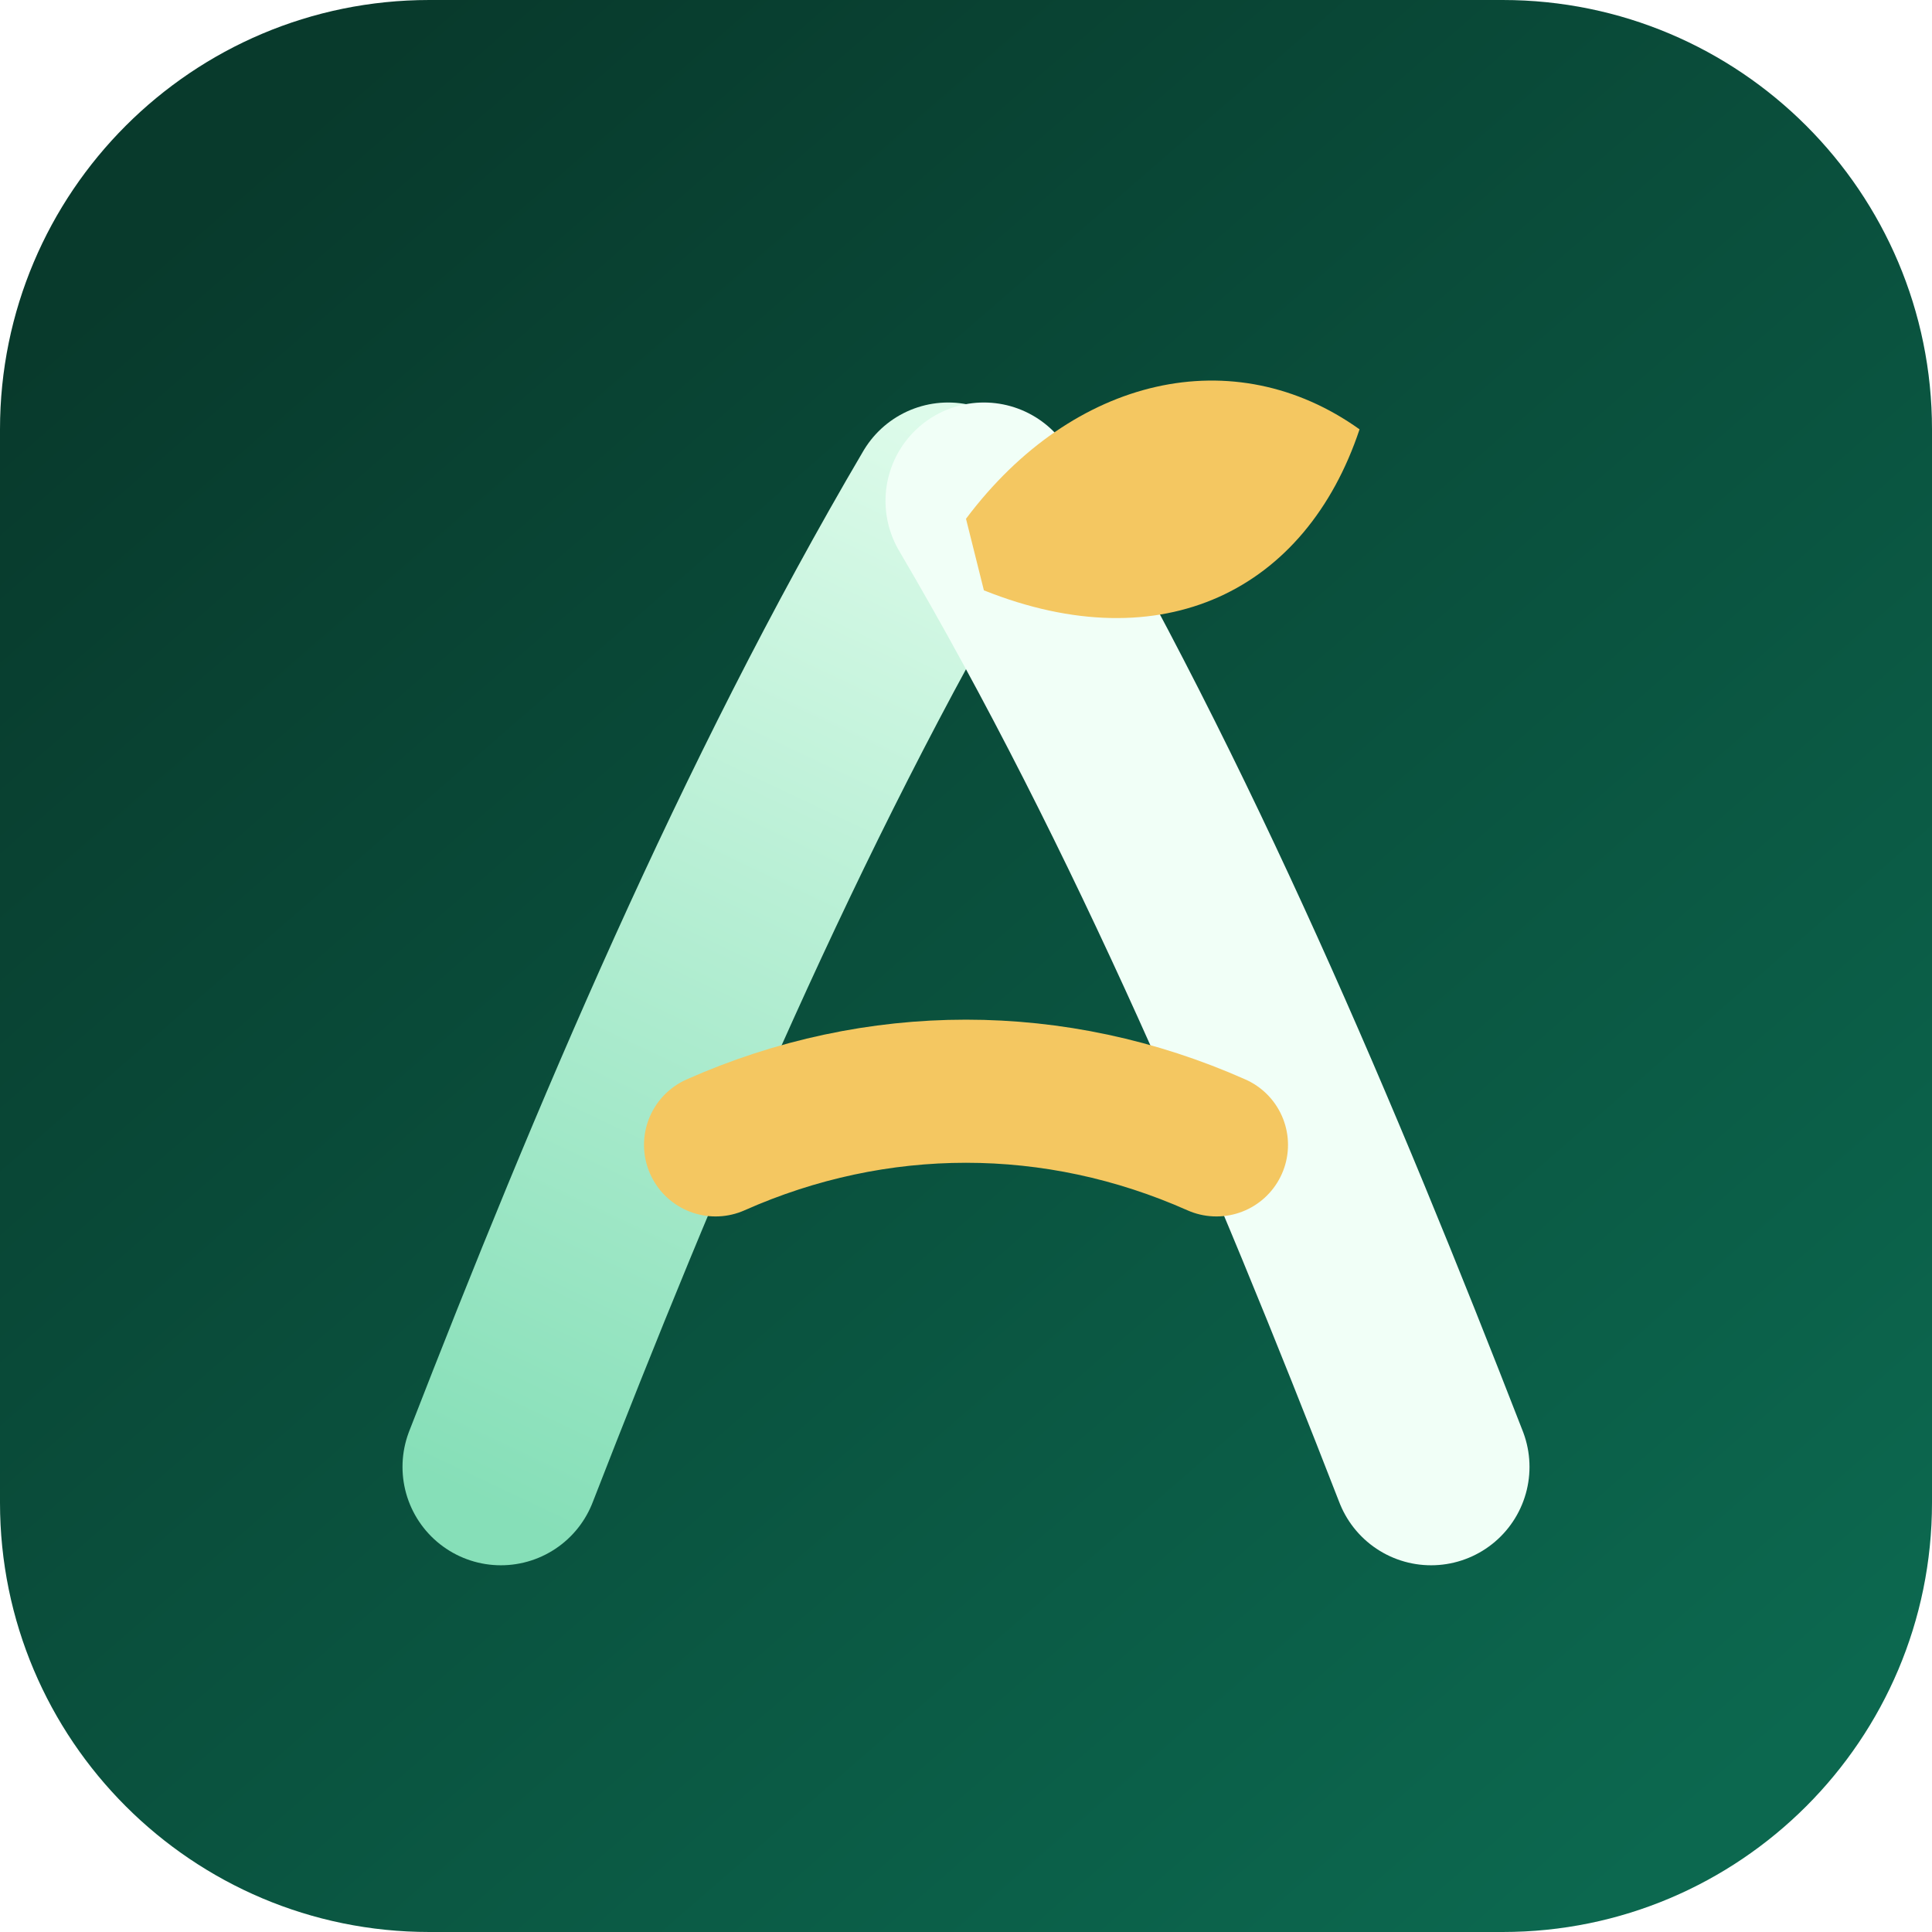
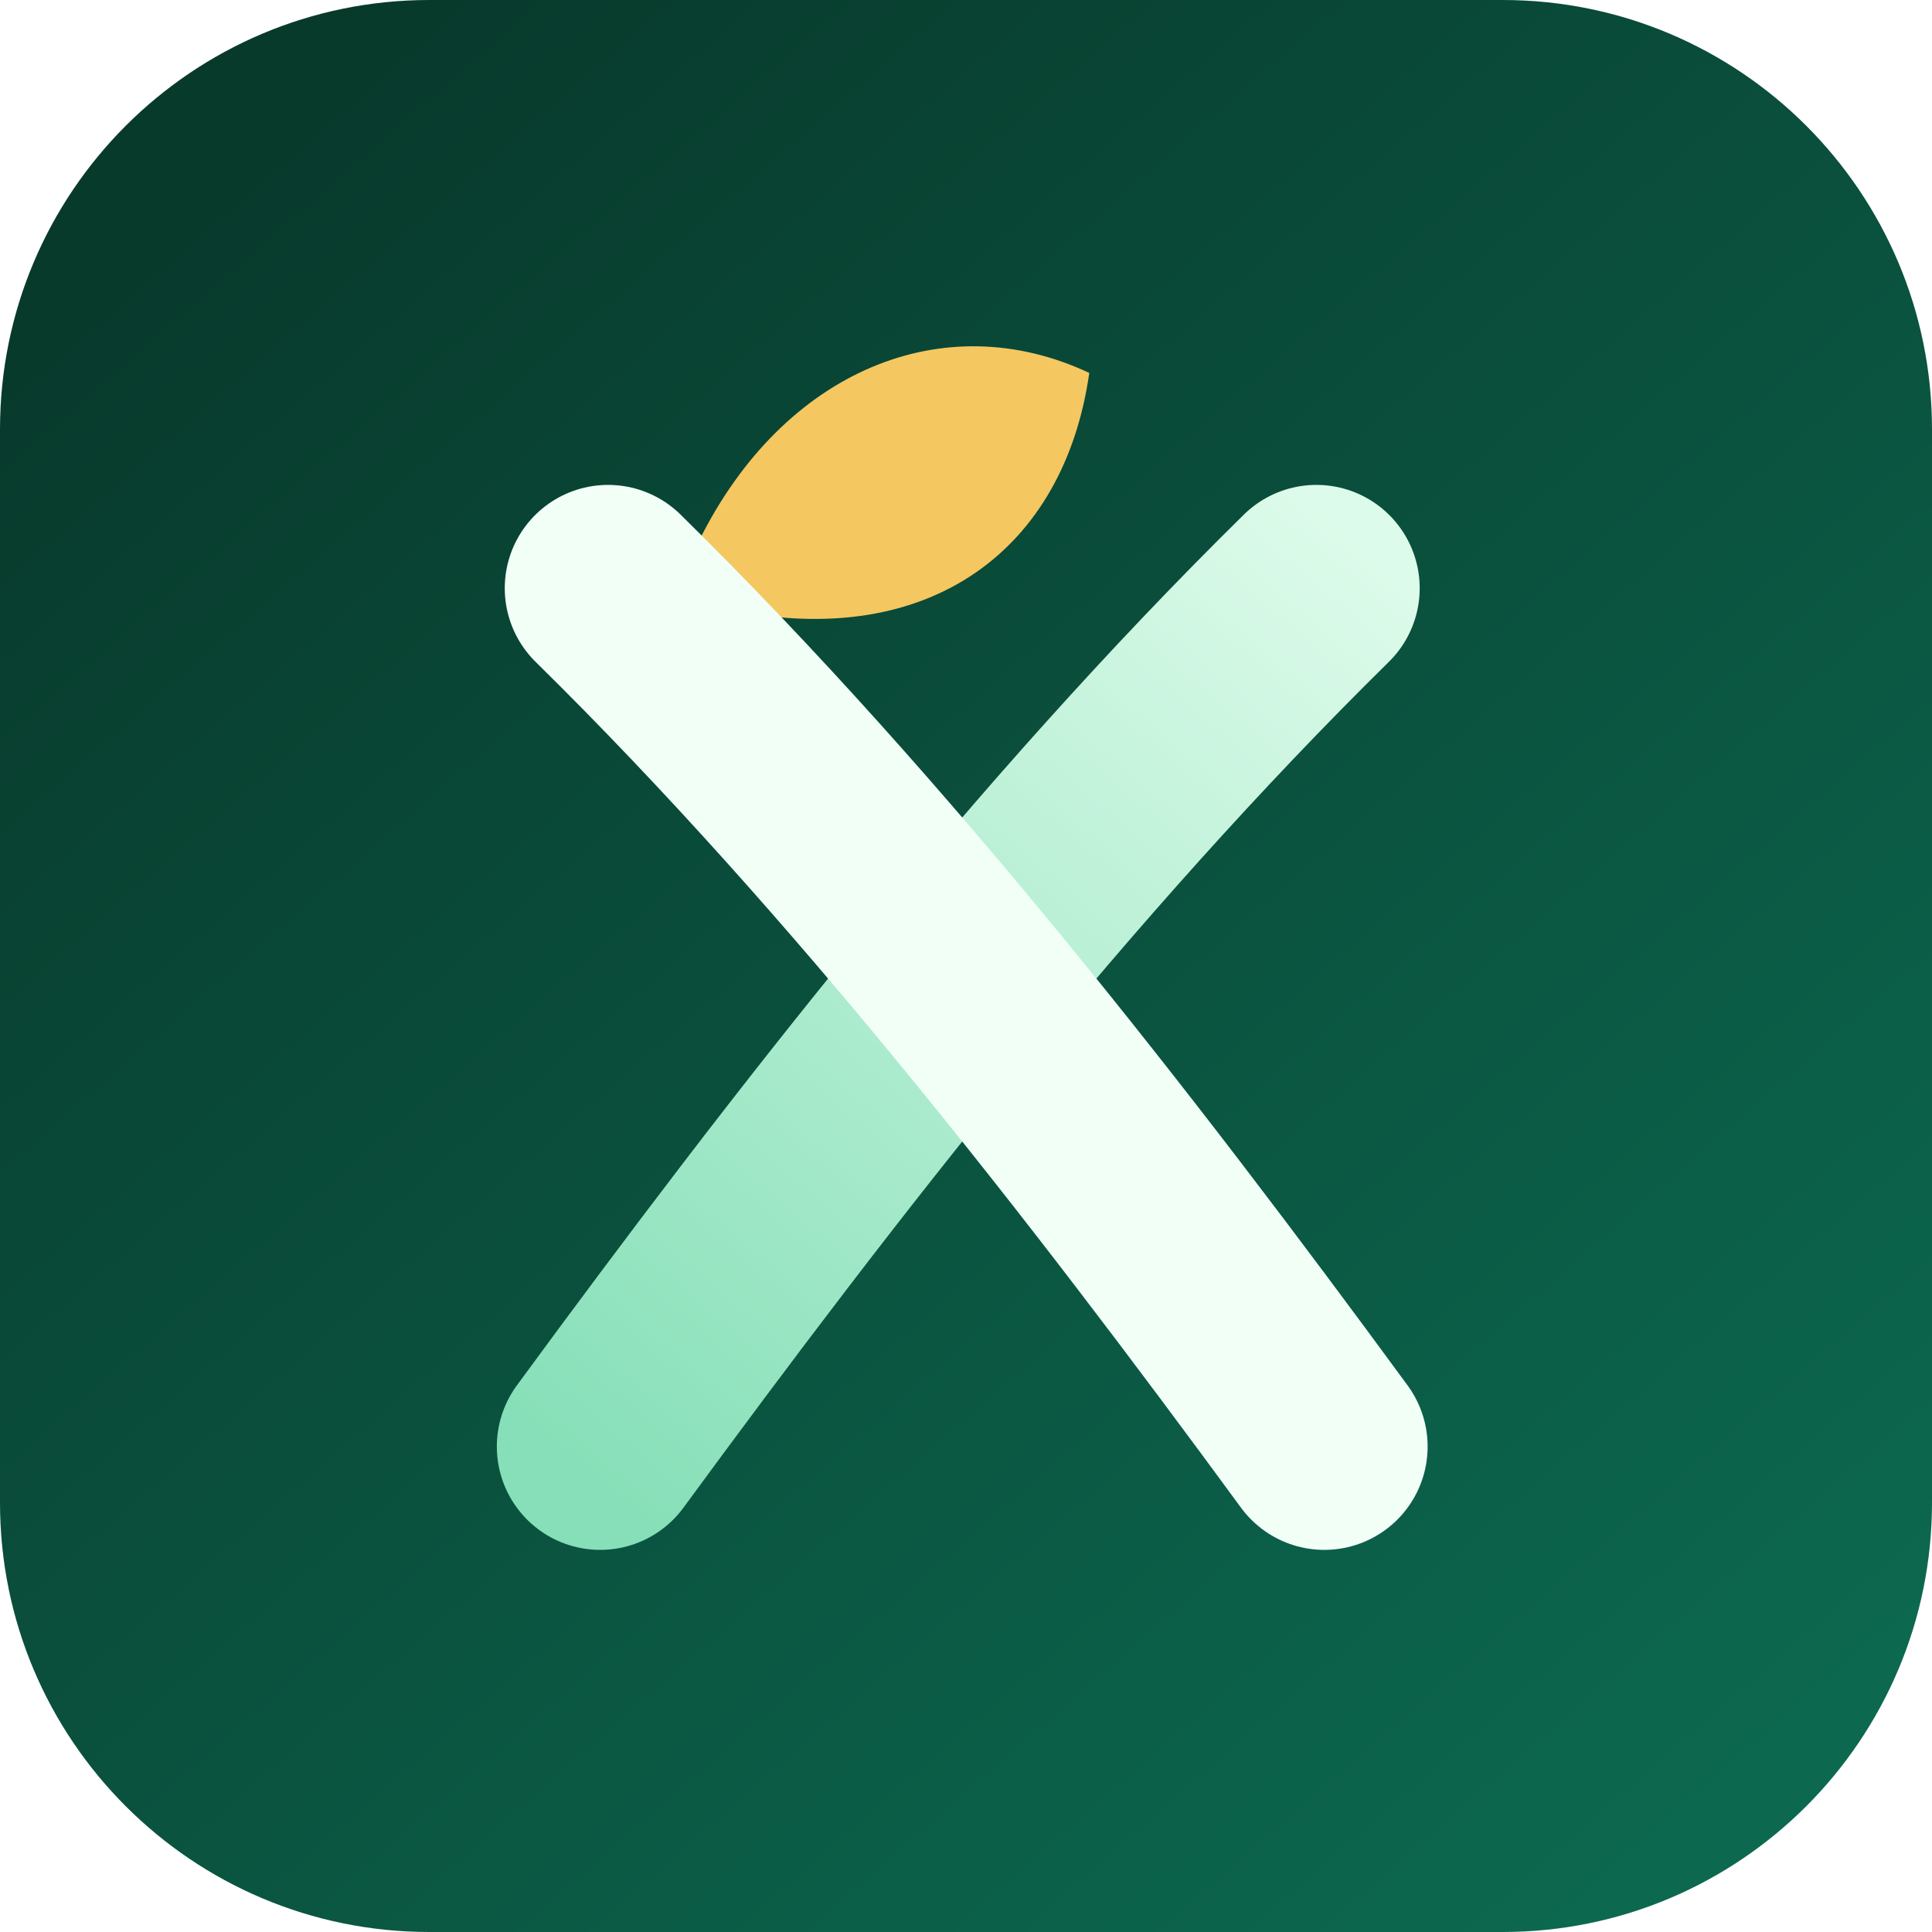
- <svg xmlns="http://www.w3.org/2000/svg" width="512" height="512" viewBox="0 0 108 108">
-   <defs>
+ <svg xmlns="http://www.w3.org/2000/svg" width="512" height="512" viewBox="0 0 108 108" version="1.1" id="svg7" xml:space="preserve">
+   <defs id="defs4">
    <linearGradient id="bg" x1="15" y1="8" x2="96" y2="101" gradientUnits="userSpaceOnUse">
-       <stop stop-color="#083A2C" />
-       <stop offset="1" stop-color="#0C684F" />
+       <stop stop-color="#083A2C" id="stop1" />
+       <stop offset="1" stop-color="#0C684F" id="stop2" />
    </linearGradient>
-     <linearGradient id="mint" x1="27" y1="84" x2="55" y2="25" gradientUnits="userSpaceOnUse">
-       <stop stop-color="#86DFB8" />
-       <stop offset="1" stop-color="#DDFBEA" />
+     <linearGradient id="mint" x1="27" y1="84" x2="55" y2="25" gradientUnits="userSpaceOnUse" gradientTransform="matrix(1.014377,0.2718015,-0.2718015,1.014377,27.43436,-9.926135)">
+       <stop stop-color="#86DFB8" id="stop3" />
+       <stop offset="1" stop-color="#DDFBEA" id="stop4" />
+     </linearGradient>
+     <linearGradient id="mint-5" x1="27" y1="84" x2="55" y2="25" gradientUnits="userSpaceOnUse">
+       <stop stop-color="#86DFB8" id="stop3-6" />
+       <stop offset="1" stop-color="#DDFBEA" id="stop4-2" />
    </linearGradient>
  </defs>
-   <rect width="108" height="108" rx="24" fill="url(#bg)" />
-   <path d="M28 82C35 64 43 45 53 28" fill="none" stroke="url(#mint)" stroke-width="11" stroke-linecap="round" />
-   <path d="M55 28C65 45 73 64 80 82" fill="none" stroke="#F1FFF7" stroke-width="11" stroke-linecap="round" />
-   <path d="M40 64C49 60 59 60 68 64" fill="none" stroke="#F4C761" stroke-width="8" stroke-linecap="round" />
-   <path d="M54 29C60 21 69 19 76 24C73 33 65 37 55 33Z" fill="#F4C761" />
+   <rect width="108" height="108" rx="24" fill="url(#bg)" id="rect4" />
+   <path d="M 33.549,80.863 C 45.542,64.507 58.822,47.408 73.586,32.882" fill="none" stroke="url(#mint)" stroke-width="11.552" stroke-linecap="round" id="path4" style="stroke:url(#mint)" />
+   <path d="M 39.108,30.166 C 43.796,20.769 52.716,17.003 60.891,20.847 59.491,30.711 51.982,36.354 40.896,34.109 Z" fill="#f4c761" id="path7" style="stroke-width:1.05" />
+   <path d="M 33.992,32.882 C 48.757,47.408 62.036,64.507 74.029,80.863" fill="none" stroke="#f1fff7" stroke-width="11.552" stroke-linecap="round" id="path5" />
</svg>
